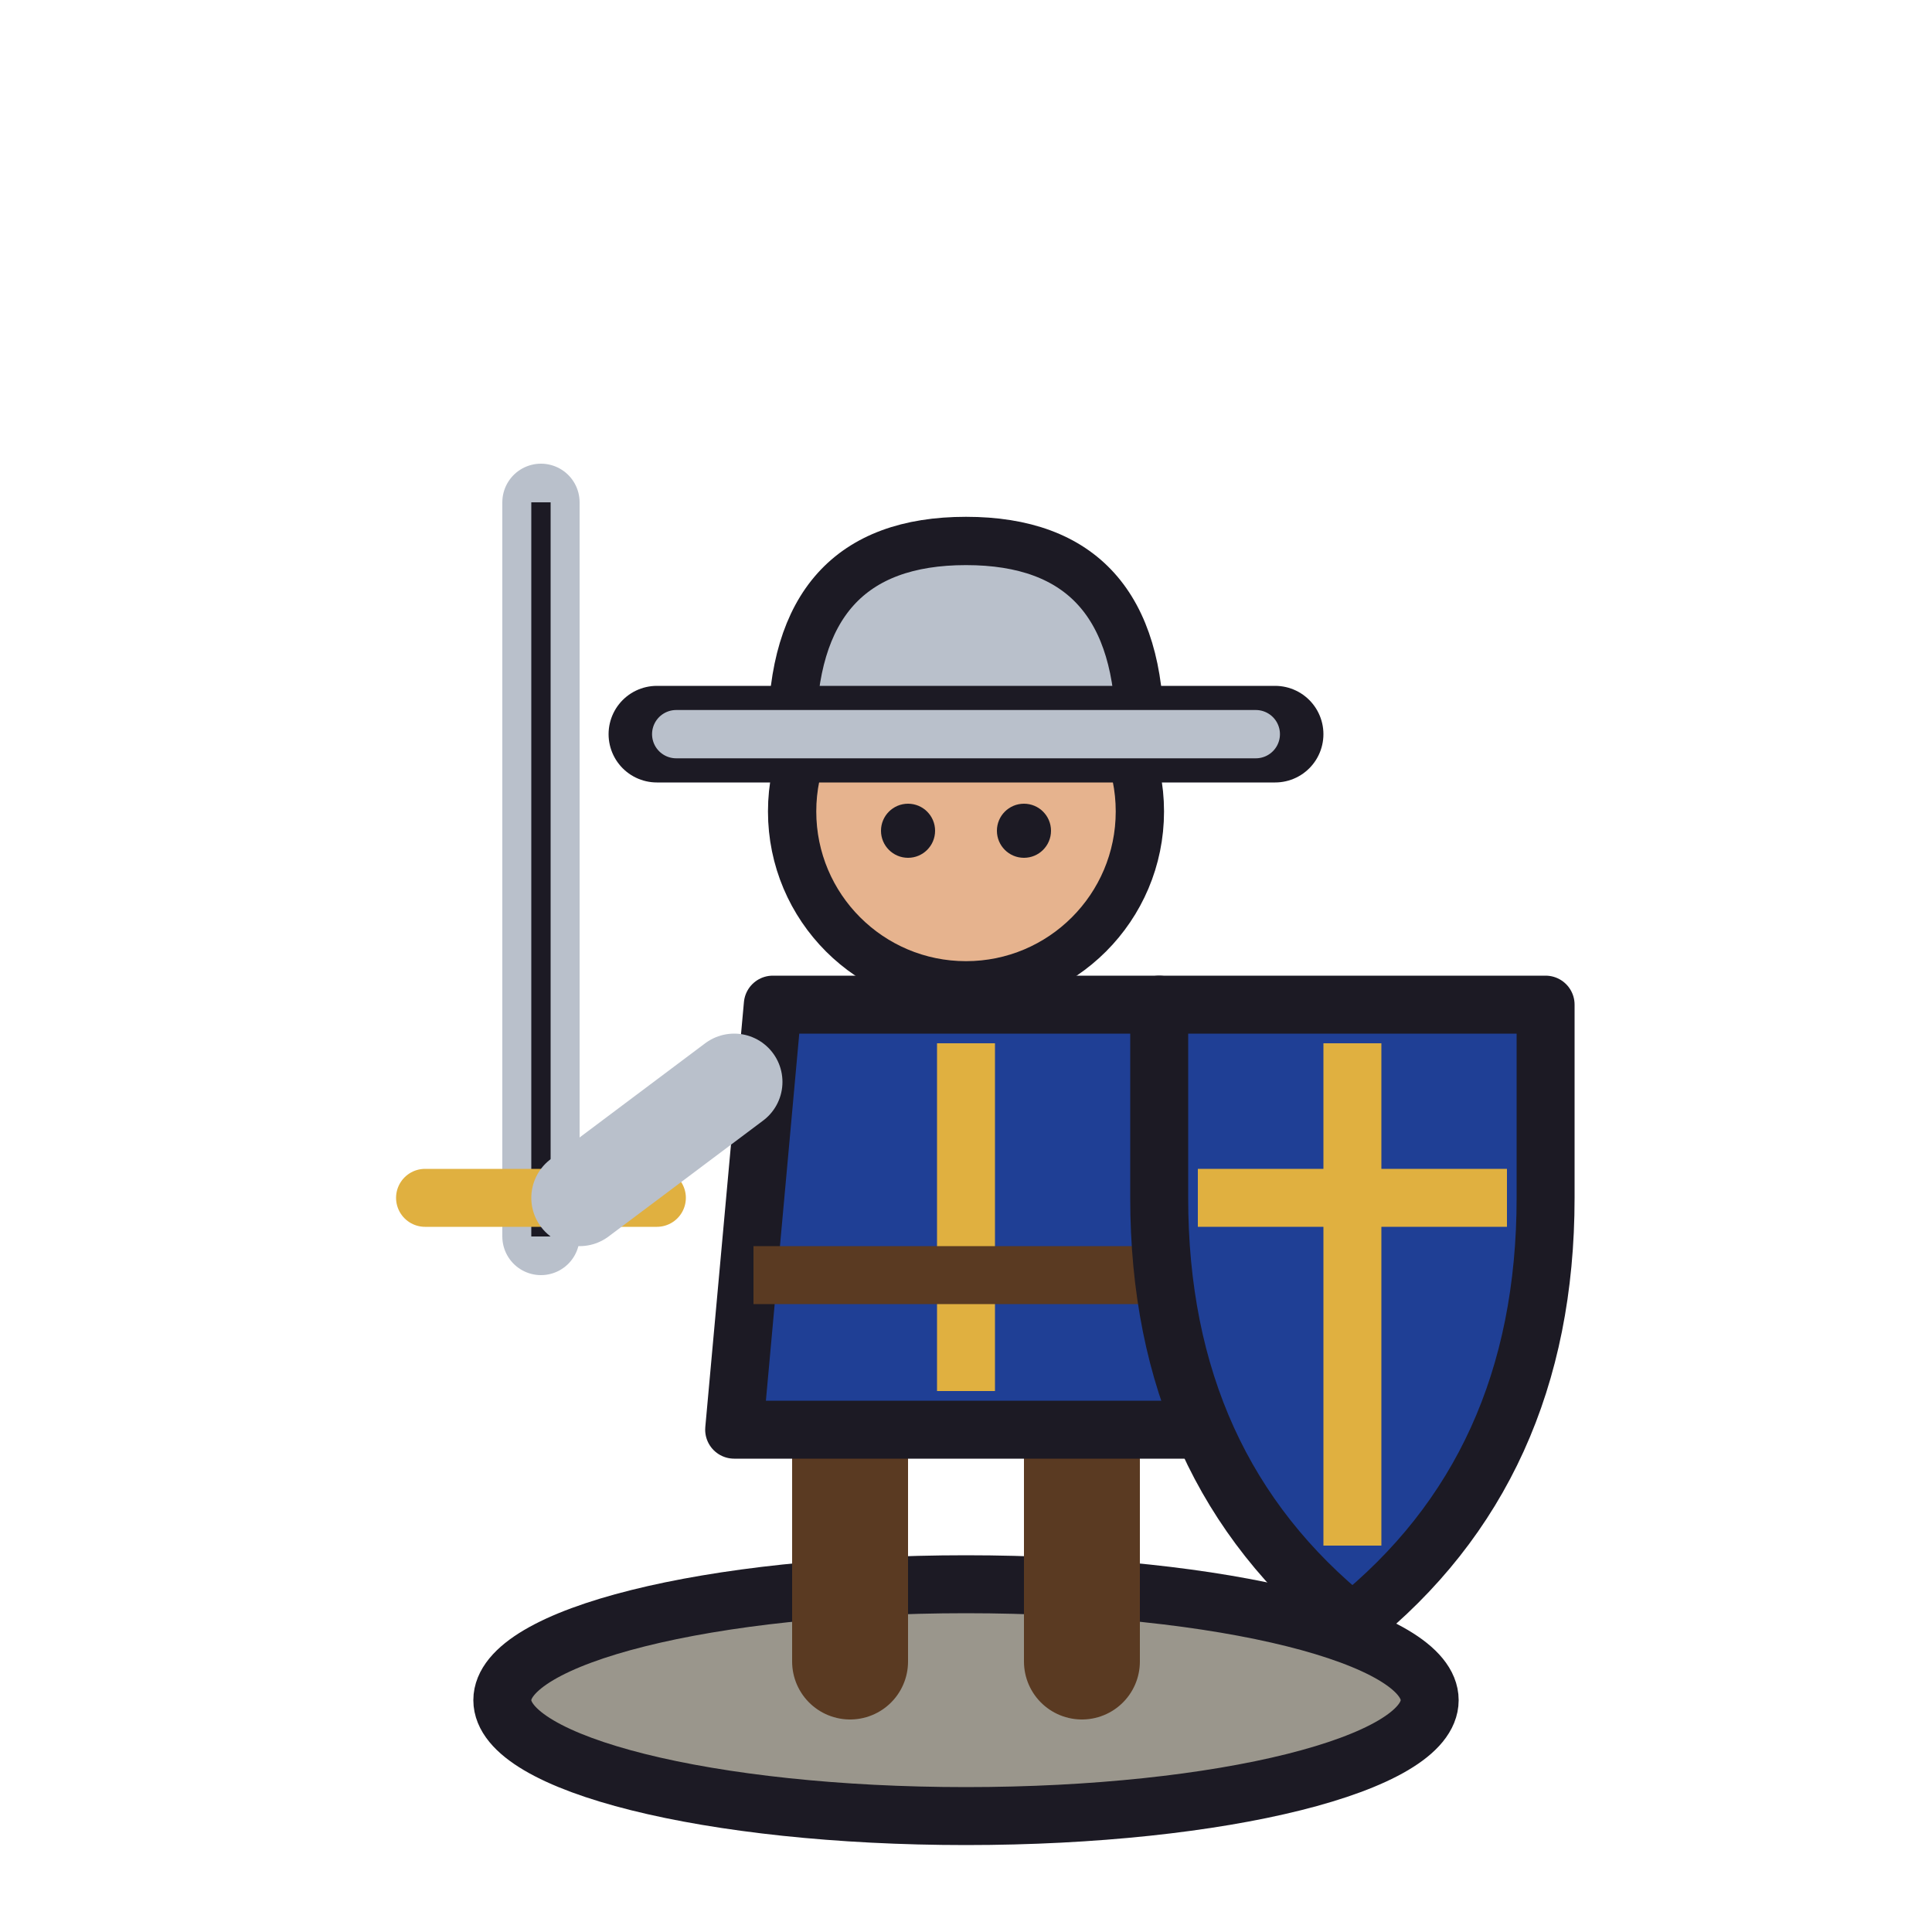
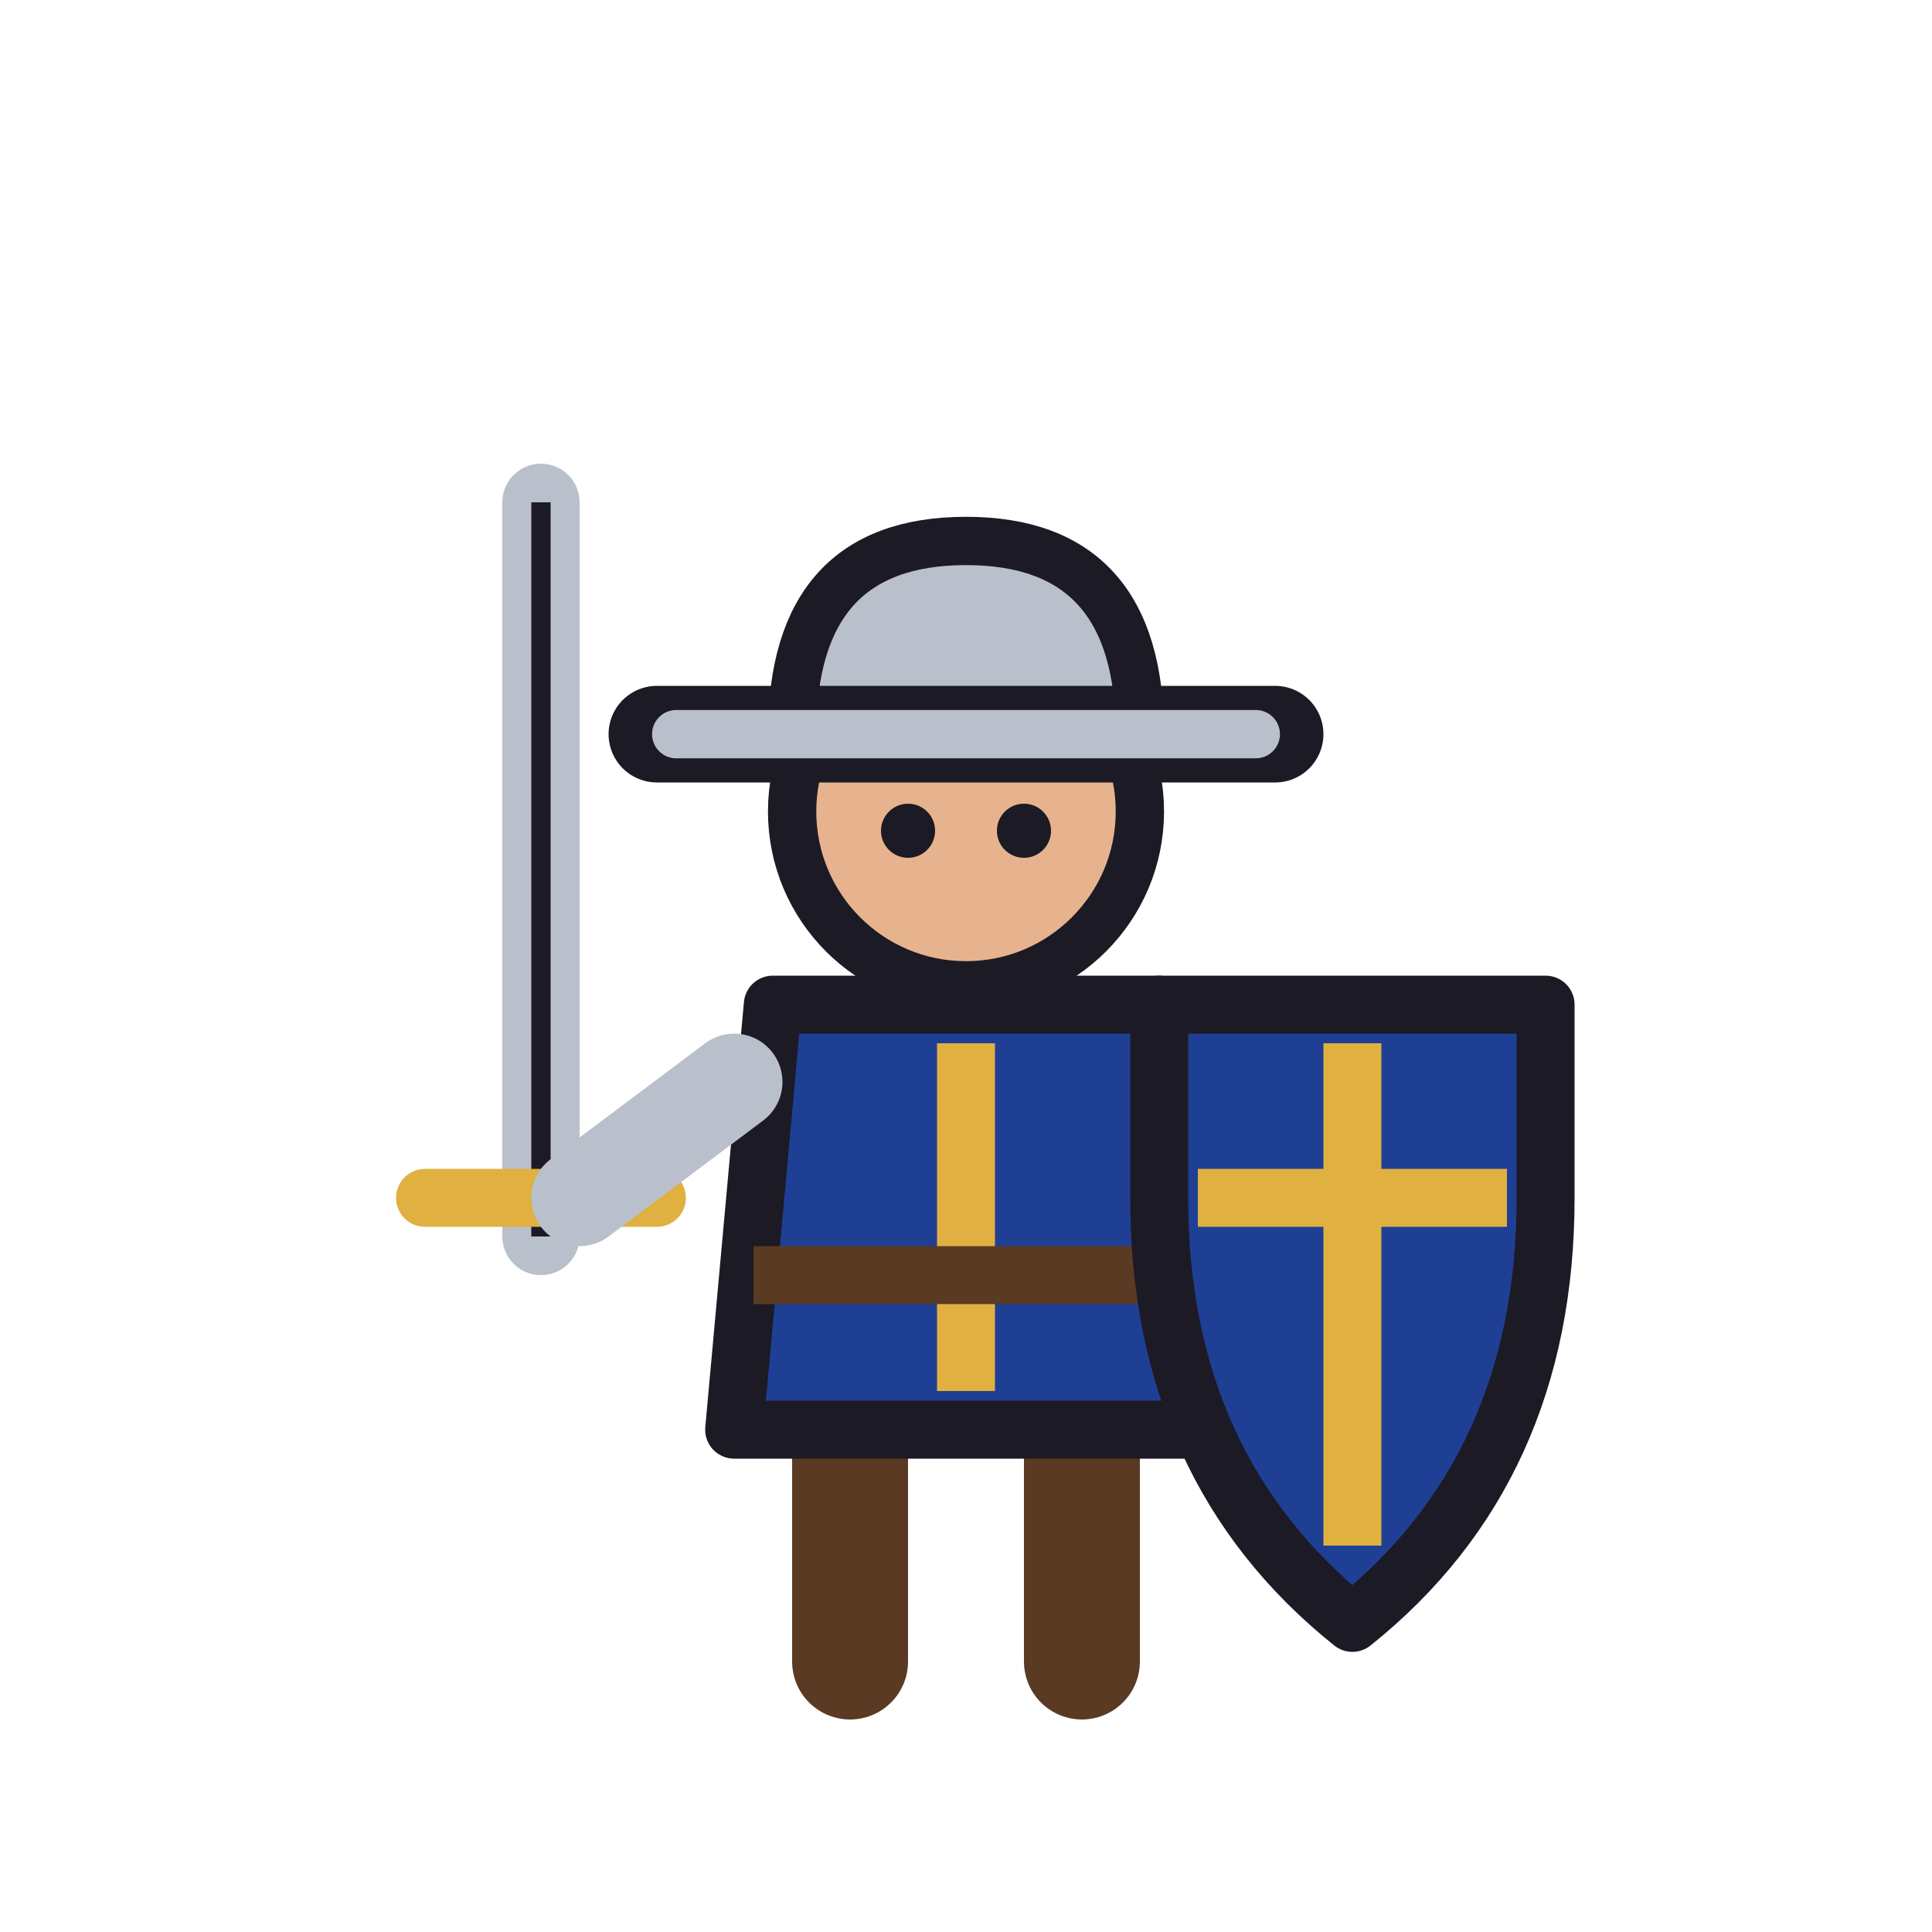
<svg xmlns="http://www.w3.org/2000/svg" viewBox="0 0 100 100">
-   <ellipse cx="50" cy="88" rx="24" ry="6" fill="#9a968c" stroke="#1c1a24" stroke-width="3" />
  <path d="M44 86 V72 M56 86 V72" stroke="#5a3a22" stroke-width="6" stroke-linecap="round" />
  <path d="M38 74 L40 52 H60 L62 74 Z" fill="#1f3f95" stroke="#1c1a24" stroke-width="3" stroke-linejoin="round" />
  <path d="M50 54 V72" stroke="#e0b040" stroke-width="3" />
  <path d="M39 66 H61" stroke="#5a3a22" stroke-width="3" />
  <circle cx="50" cy="42" r="9" fill="#e6b38e" stroke="#1c1a24" stroke-width="2.5" />
  <circle cx="47" cy="43" r="1.4" fill="#1c1a24" />
  <circle cx="53" cy="43" r="1.4" fill="#1c1a24" />
  <path d="M41 38 Q41 28 50 28 Q59 28 59 38 Z" fill="#b9c0cb" stroke="#1c1a24" stroke-width="2.5" stroke-linejoin="round" />
  <path d="M34 38 H66" stroke="#1c1a24" stroke-width="5" stroke-linecap="round" />
  <path d="M35 38 H65" stroke="#b9c0cb" stroke-width="2.5" stroke-linecap="round" />
  <path d="M28 64 V26" stroke="#b9c0cb" stroke-width="4" stroke-linecap="round" />
  <path d="M28 64 V26" stroke="#1c1a24" stroke-width="1" />
  <path d="M22 62 H34" stroke="#e0b040" stroke-width="3" stroke-linecap="round" />
  <path d="M38 56 L30 62" stroke="#b9c0cb" stroke-width="5" stroke-linecap="round" />
  <path d="M60 52 H80 V62 Q80 76 70 84 Q60 76 60 62 Z" fill="#1f3f95" stroke="#1c1a24" stroke-width="3" stroke-linejoin="round" />
  <path d="M70 54 V80 M62 62 H78" stroke="#e0b040" stroke-width="3" />
</svg>
